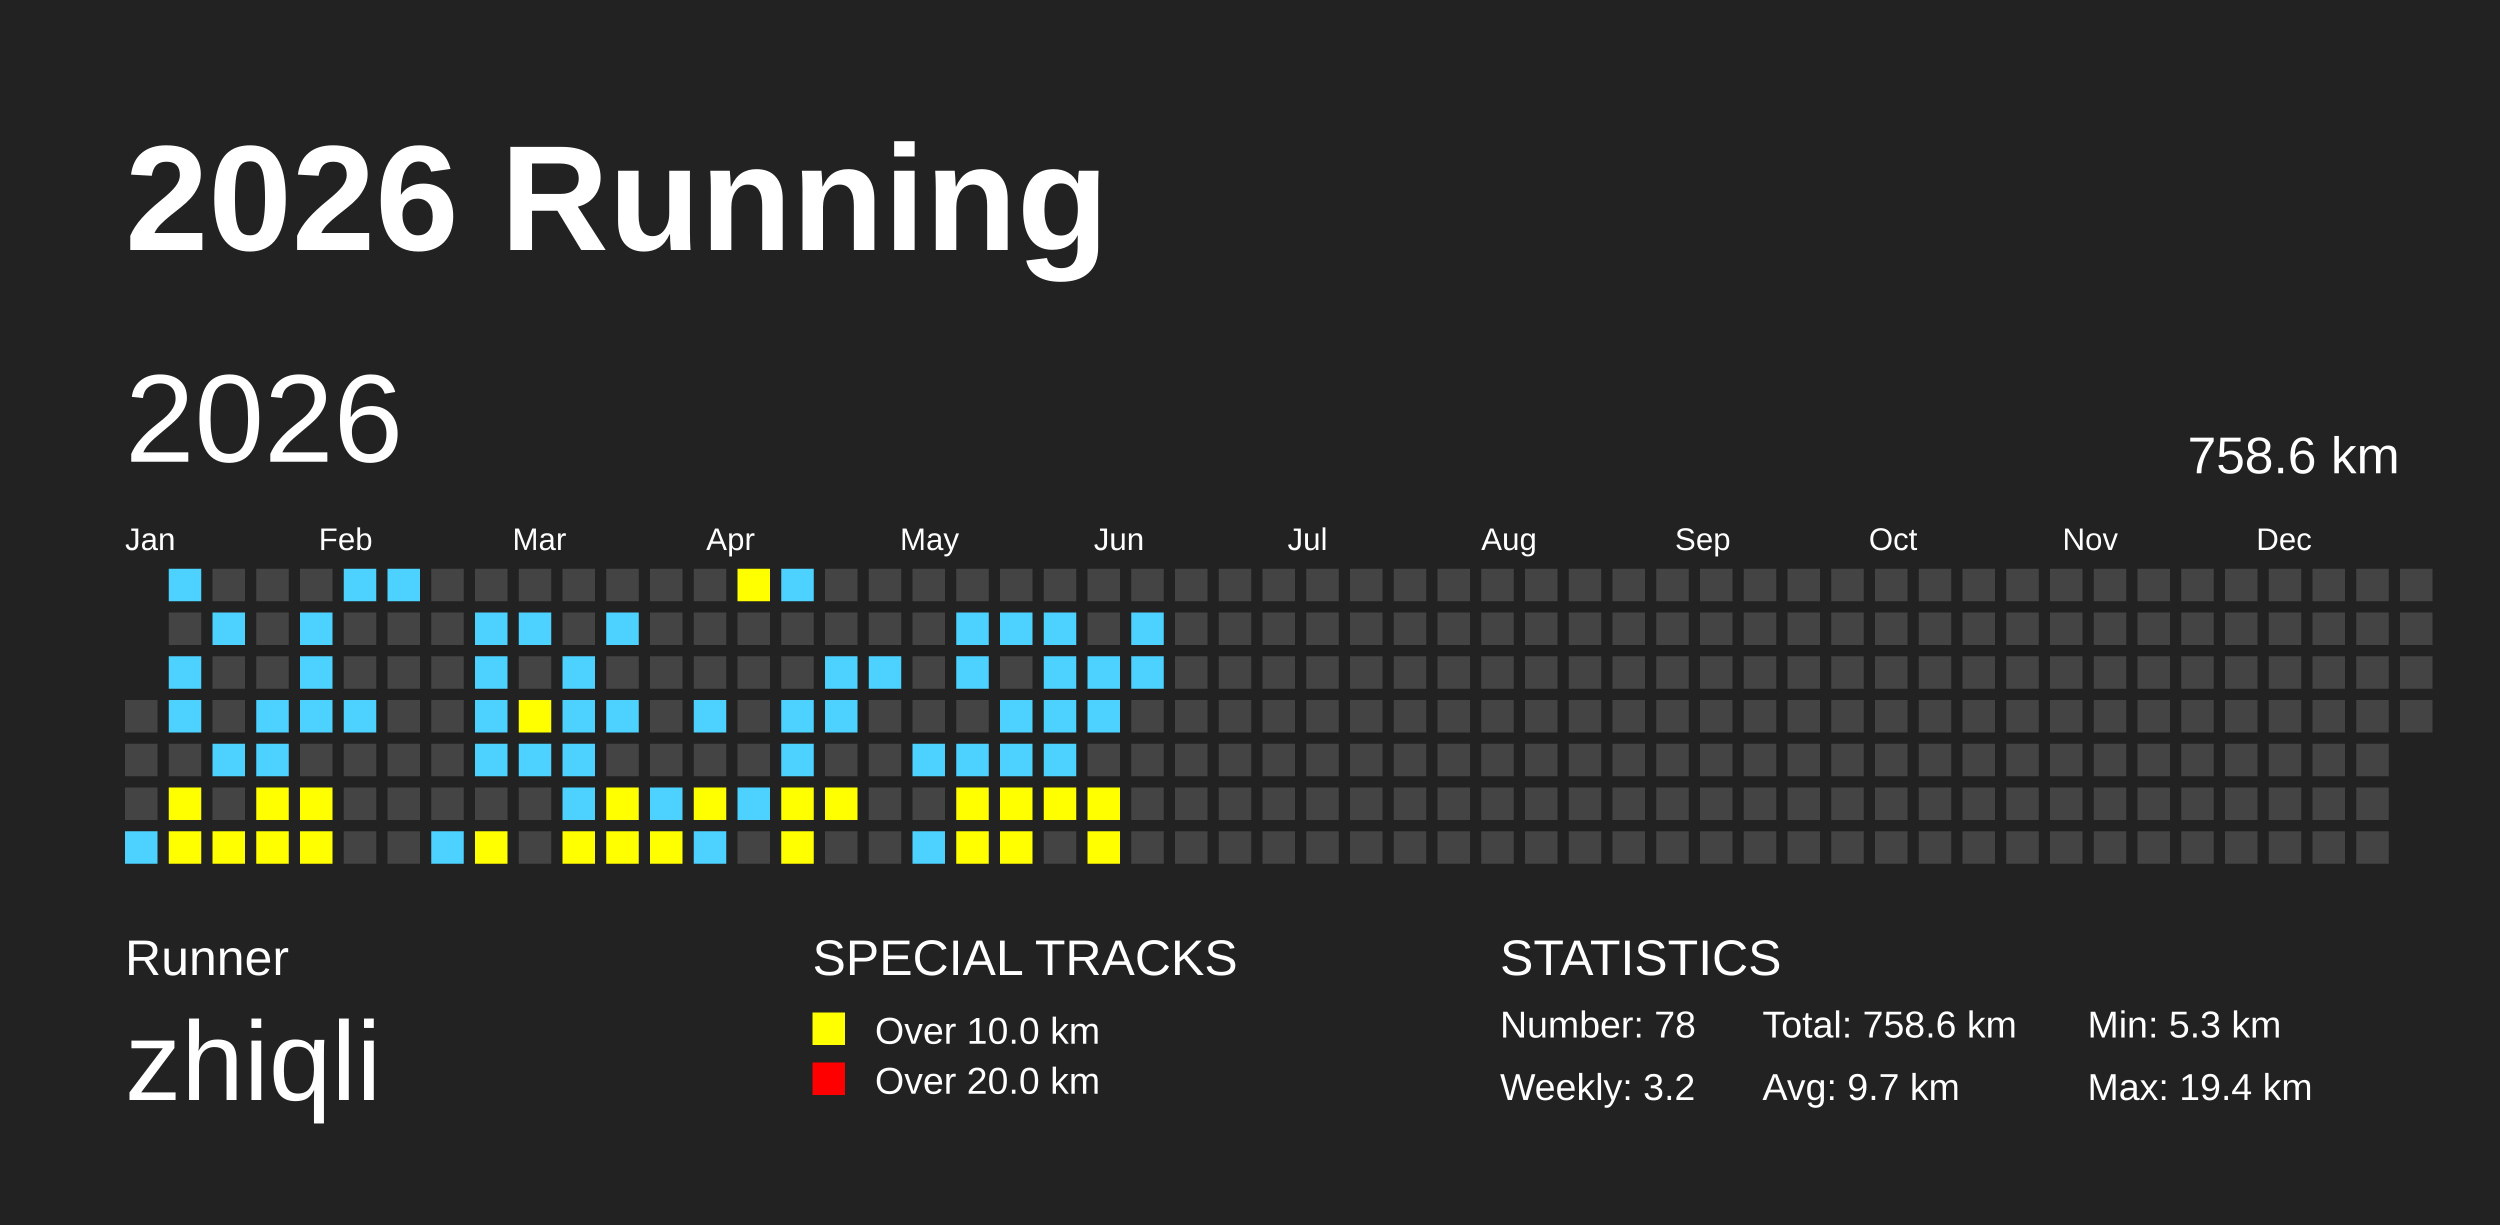
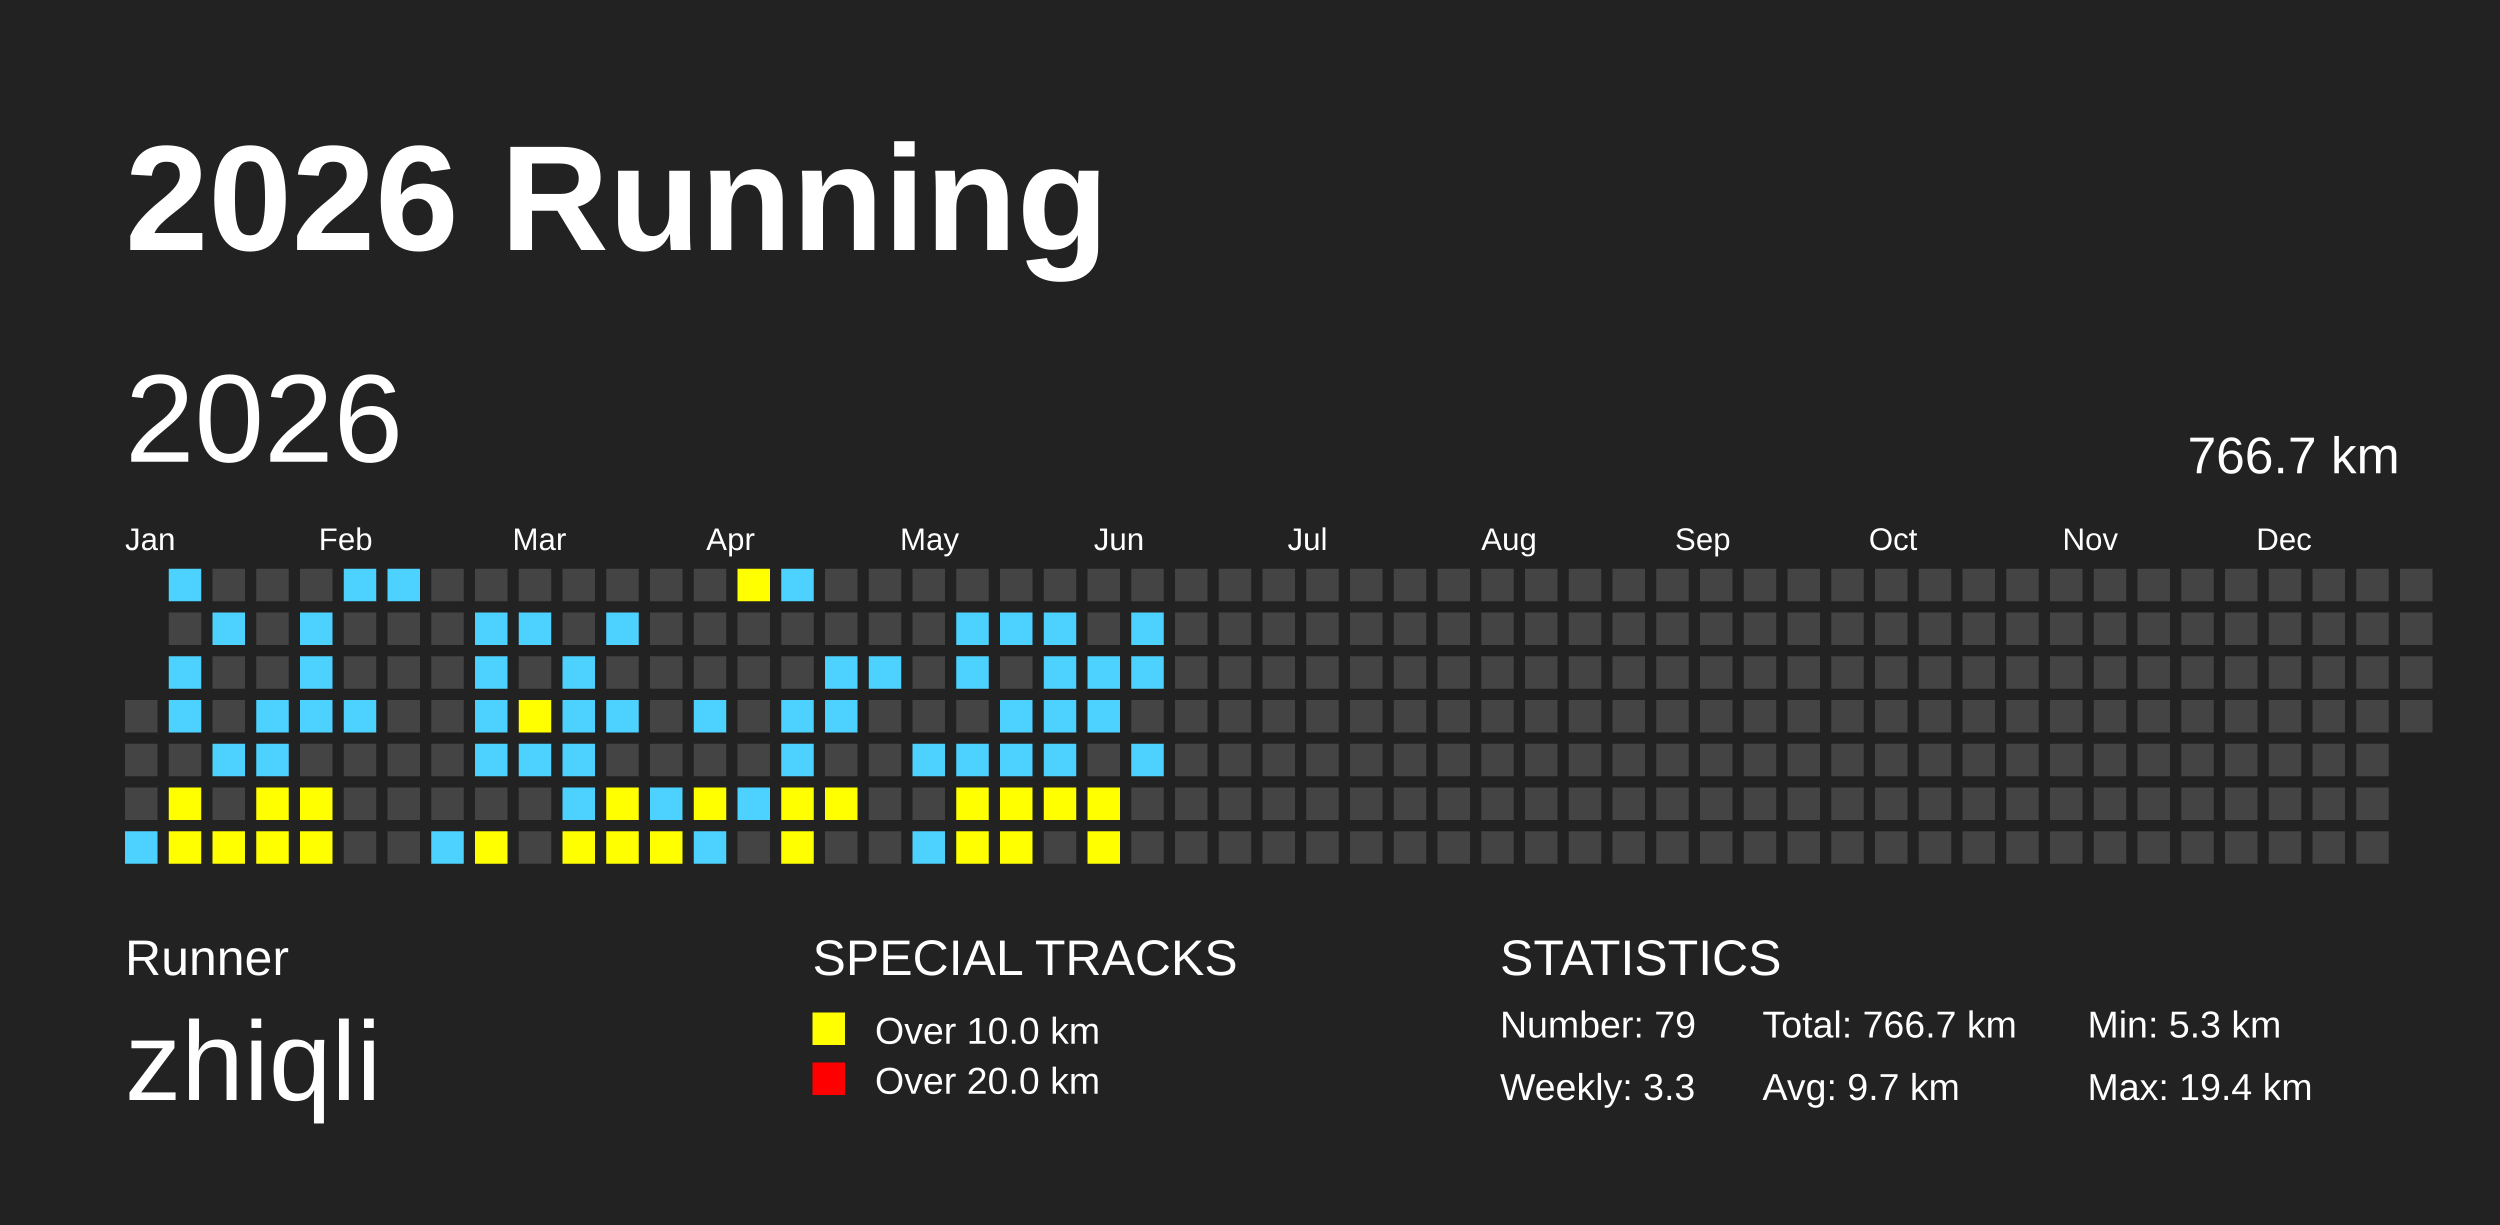
<svg xmlns="http://www.w3.org/2000/svg" baseProfile="full" height="98mm" version="1.1" viewBox="0,0,200,98" width="200mm">
  <defs />
  <rect fill="#222222" height="98" width="200" x="0" y="0" />
  <text fill="#FFFFFF" style="font-size:12px; font-family:Arial; font-weight:bold;" x="10" y="20">2026 Running</text>
  <text fill="#FFFFFF" style="font-size:4px; font-family:Arial" x="10" y="78">Runner</text>
  <text fill="#FFFFFF" style="font-size:9px; font-family:Arial" x="10" y="88">zhiqli</text>
  <text fill="#FFFFFF" style="font-size:4px; font-family:Arial" x="65" y="78">SPECIAL TRACKS</text>
  <rect fill="yellow" height="2.6" width="2.6" x="65" y="81" />
  <text fill="#FFFFFF" style="font-size:3px; font-family:Arial" x="70" y="83.5">Over 10.0 km</text>
  <rect fill="red" height="2.6" width="2.6" x="65" y="85" />
  <text fill="#FFFFFF" style="font-size:3px; font-family:Arial" x="70" y="87.5">Over 20.0 km</text>
  <text fill="#FFFFFF" style="font-size:4px; font-family:Arial" x="120" y="78">STATISTICS</text>
-   <text fill="#FFFFFF" style="font-size:3px; font-family:Arial" x="120" y="83">Number: 78</text>
-   <text fill="#FFFFFF" style="font-size:3px; font-family:Arial" x="120" y="88">Weekly: 3.2</text>
-   <text fill="#FFFFFF" style="font-size:3px; font-family:Arial" x="141" y="83">Total: 758.6 km</text>
+   <text fill="#FFFFFF" style="font-size:3px; font-family:Arial" x="120" y="83">Number: 79</text>
+   <text fill="#FFFFFF" style="font-size:3px; font-family:Arial" x="120" y="88">Weekly: 3.3</text>
+   <text fill="#FFFFFF" style="font-size:3px; font-family:Arial" x="141" y="83">Total: 766.7 km</text>
  <text fill="#FFFFFF" style="font-size:3px; font-family:Arial" x="141" y="88">Avg: 9.7 km</text>
  <text fill="#FFFFFF" style="font-size:3px; font-family:Arial" x="167" y="83">Min: 5.3 km</text>
  <text fill="#FFFFFF" style="font-size:3px; font-family:Arial" x="167" y="88">Max: 19.4 km</text>
  <text dominant-baseline="hanging" fill="#FFFFFF" style="font-size:10.0px; font-family:Arial;" x="10" y="30">2026</text>
-   <text dominant-baseline="hanging" fill="#FFFFFF" style="font-size:4.125px; font-family:Arial;" x="175" y="35">758.6 km</text>
+   <text dominant-baseline="hanging" fill="#FFFFFF" style="font-size:4.125px; font-family:Arial;" x="175" y="35">766.7 km</text>
  <text fill="#FFFFFF" style="font-size:2.5px; font-family:Arial" x="10.0" y="44">Jan</text>
  <text fill="#FFFFFF" style="font-size:2.5px; font-family:Arial" x="25.5" y="44">Feb</text>
  <text fill="#FFFFFF" style="font-size:2.5px; font-family:Arial" x="41.0" y="44">Mar</text>
  <text fill="#FFFFFF" style="font-size:2.5px; font-family:Arial" x="56.5" y="44">Apr</text>
  <text fill="#FFFFFF" style="font-size:2.5px; font-family:Arial" x="72.0" y="44">May</text>
  <text fill="#FFFFFF" style="font-size:2.5px; font-family:Arial" x="87.5" y="44">Jun</text>
  <text fill="#FFFFFF" style="font-size:2.5px; font-family:Arial" x="103.0" y="44">Jul</text>
  <text fill="#FFFFFF" style="font-size:2.5px; font-family:Arial" x="118.5" y="44">Aug</text>
  <text fill="#FFFFFF" style="font-size:2.5px; font-family:Arial" x="134.0" y="44">Sep</text>
  <text fill="#FFFFFF" style="font-size:2.5px; font-family:Arial" x="149.5" y="44">Oct</text>
  <text fill="#FFFFFF" style="font-size:2.5px; font-family:Arial" x="165.0" y="44">Nov</text>
  <text fill="#FFFFFF" style="font-size:2.5px; font-family:Arial" x="180.5" y="44">Dec</text>
  <rect fill="#444444" height="2.6" width="2.6" x="10.0" y="56.0" />
  <rect fill="#444444" height="2.6" width="2.6" x="10.0" y="59.5" />
  <rect fill="#444444" height="2.6" width="2.6" x="10.0" y="63.0" />
  <rect fill="#4DD2FF" height="2.6" width="2.6" x="10.0" y="66.5" />
  <rect fill="#4DD2FF" height="2.6" width="2.6" x="13.5" y="45.5" />
  <rect fill="#444444" height="2.6" width="2.6" x="13.5" y="49.0" />
  <rect fill="#4DD2FF" height="2.6" width="2.6" x="13.5" y="52.5" />
  <rect fill="#4DD2FF" height="2.6" width="2.6" x="13.5" y="56.0" />
  <rect fill="#444444" height="2.6" width="2.6" x="13.5" y="59.5" />
  <rect fill="yellow" height="2.6" width="2.6" x="13.5" y="63.0" />
  <rect fill="yellow" height="2.6" width="2.6" x="13.5" y="66.5" />
  <rect fill="#444444" height="2.6" width="2.6" x="17.0" y="45.5" />
  <rect fill="#4DD2FF" height="2.6" width="2.6" x="17.0" y="49.0" />
  <rect fill="#444444" height="2.6" width="2.6" x="17.0" y="52.5" />
  <rect fill="#444444" height="2.6" width="2.6" x="17.0" y="56.0" />
  <rect fill="#4DD2FF" height="2.6" width="2.6" x="17.0" y="59.5" />
  <rect fill="#444444" height="2.6" width="2.6" x="17.0" y="63.0" />
  <rect fill="yellow" height="2.6" width="2.6" x="17.0" y="66.5" />
  <rect fill="#444444" height="2.6" width="2.6" x="20.5" y="45.5" />
  <rect fill="#444444" height="2.6" width="2.6" x="20.5" y="49.0" />
  <rect fill="#444444" height="2.6" width="2.6" x="20.5" y="52.5" />
  <rect fill="#4DD2FF" height="2.6" width="2.6" x="20.5" y="56.0" />
  <rect fill="#4DD2FF" height="2.6" width="2.6" x="20.5" y="59.5" />
  <rect fill="yellow" height="2.6" width="2.6" x="20.5" y="63.0" />
  <rect fill="yellow" height="2.6" width="2.6" x="20.5" y="66.5" />
  <rect fill="#444444" height="2.6" width="2.6" x="24.0" y="45.5" />
  <rect fill="#4DD2FF" height="2.6" width="2.6" x="24.0" y="49.0" />
  <rect fill="#4DD2FF" height="2.6" width="2.6" x="24.0" y="52.5" />
  <rect fill="#4DD2FF" height="2.6" width="2.6" x="24.0" y="56.0" />
  <rect fill="#444444" height="2.6" width="2.6" x="24.0" y="59.5" />
  <rect fill="yellow" height="2.6" width="2.6" x="24.0" y="63.0" />
  <rect fill="yellow" height="2.6" width="2.6" x="24.0" y="66.5" />
  <rect fill="#4DD2FF" height="2.6" width="2.6" x="27.5" y="45.5" />
  <rect fill="#444444" height="2.6" width="2.6" x="27.5" y="49.0" />
  <rect fill="#444444" height="2.6" width="2.6" x="27.5" y="52.5" />
  <rect fill="#4DD2FF" height="2.6" width="2.6" x="27.5" y="56.0" />
  <rect fill="#444444" height="2.6" width="2.6" x="27.5" y="59.5" />
  <rect fill="#444444" height="2.6" width="2.6" x="27.5" y="63.0" />
  <rect fill="#444444" height="2.6" width="2.6" x="27.5" y="66.5" />
  <rect fill="#4DD2FF" height="2.6" width="2.6" x="31.0" y="45.5" />
  <rect fill="#444444" height="2.6" width="2.6" x="31.0" y="49.0" />
  <rect fill="#444444" height="2.6" width="2.6" x="31.0" y="52.5" />
  <rect fill="#444444" height="2.6" width="2.6" x="31.0" y="56.0" />
  <rect fill="#444444" height="2.6" width="2.6" x="31.0" y="59.5" />
  <rect fill="#444444" height="2.6" width="2.6" x="31.0" y="63.0" />
  <rect fill="#444444" height="2.6" width="2.6" x="31.0" y="66.5" />
  <rect fill="#444444" height="2.6" width="2.6" x="34.5" y="45.5" />
  <rect fill="#444444" height="2.6" width="2.6" x="34.5" y="49.0" />
  <rect fill="#444444" height="2.6" width="2.6" x="34.5" y="52.5" />
  <rect fill="#444444" height="2.6" width="2.6" x="34.5" y="56.0" />
  <rect fill="#444444" height="2.6" width="2.6" x="34.5" y="59.5" />
  <rect fill="#444444" height="2.6" width="2.6" x="34.5" y="63.0" />
  <rect fill="#4DD2FF" height="2.6" width="2.6" x="34.5" y="66.5" />
  <rect fill="#444444" height="2.6" width="2.6" x="38.0" y="45.5" />
  <rect fill="#4DD2FF" height="2.6" width="2.6" x="38.0" y="49.0" />
  <rect fill="#4DD2FF" height="2.6" width="2.6" x="38.0" y="52.5" />
  <rect fill="#4DD2FF" height="2.6" width="2.6" x="38.0" y="56.0" />
  <rect fill="#4DD2FF" height="2.6" width="2.6" x="38.0" y="59.5" />
  <rect fill="#444444" height="2.6" width="2.6" x="38.0" y="63.0" />
  <rect fill="yellow" height="2.6" width="2.6" x="38.0" y="66.5" />
  <rect fill="#444444" height="2.6" width="2.6" x="41.5" y="45.5" />
  <rect fill="#4DD2FF" height="2.6" width="2.6" x="41.5" y="49.0" />
  <rect fill="#444444" height="2.6" width="2.6" x="41.5" y="52.5" />
  <rect fill="yellow" height="2.6" width="2.6" x="41.5" y="56.0" />
  <rect fill="#4DD2FF" height="2.6" width="2.6" x="41.5" y="59.5" />
  <rect fill="#444444" height="2.6" width="2.6" x="41.5" y="63.0" />
  <rect fill="#444444" height="2.6" width="2.6" x="41.5" y="66.5" />
  <rect fill="#444444" height="2.6" width="2.6" x="45.0" y="45.5" />
  <rect fill="#444444" height="2.6" width="2.6" x="45.0" y="49.0" />
  <rect fill="#4DD2FF" height="2.6" width="2.6" x="45.0" y="52.5" />
  <rect fill="#4DD2FF" height="2.6" width="2.6" x="45.0" y="56.0" />
  <rect fill="#4DD2FF" height="2.6" width="2.6" x="45.0" y="59.5" />
  <rect fill="#4DD2FF" height="2.6" width="2.6" x="45.0" y="63.0" />
  <rect fill="yellow" height="2.6" width="2.6" x="45.0" y="66.5" />
  <rect fill="#444444" height="2.6" width="2.6" x="48.5" y="45.5" />
  <rect fill="#4DD2FF" height="2.6" width="2.6" x="48.5" y="49.0" />
  <rect fill="#444444" height="2.6" width="2.6" x="48.5" y="52.5" />
  <rect fill="#4DD2FF" height="2.6" width="2.6" x="48.5" y="56.0" />
  <rect fill="#444444" height="2.6" width="2.6" x="48.5" y="59.5" />
  <rect fill="yellow" height="2.6" width="2.6" x="48.5" y="63.0" />
  <rect fill="yellow" height="2.6" width="2.6" x="48.5" y="66.5" />
  <rect fill="#444444" height="2.6" width="2.6" x="52.0" y="45.5" />
  <rect fill="#444444" height="2.6" width="2.6" x="52.0" y="49.0" />
  <rect fill="#444444" height="2.6" width="2.6" x="52.0" y="52.5" />
  <rect fill="#444444" height="2.6" width="2.6" x="52.0" y="56.0" />
  <rect fill="#444444" height="2.6" width="2.6" x="52.0" y="59.5" />
  <rect fill="#4DD2FF" height="2.6" width="2.6" x="52.0" y="63.0" />
  <rect fill="yellow" height="2.6" width="2.6" x="52.0" y="66.5" />
  <rect fill="#444444" height="2.6" width="2.6" x="55.5" y="45.5" />
  <rect fill="#444444" height="2.6" width="2.6" x="55.5" y="49.0" />
  <rect fill="#444444" height="2.6" width="2.6" x="55.5" y="52.5" />
  <rect fill="#4DD2FF" height="2.6" width="2.6" x="55.5" y="56.0" />
  <rect fill="#444444" height="2.6" width="2.6" x="55.5" y="59.5" />
  <rect fill="yellow" height="2.6" width="2.6" x="55.5" y="63.0" />
  <rect fill="#4DD2FF" height="2.6" width="2.6" x="55.5" y="66.5" />
  <rect fill="yellow" height="2.6" width="2.6" x="59.0" y="45.5" />
  <rect fill="#444444" height="2.6" width="2.6" x="59.0" y="49.0" />
  <rect fill="#444444" height="2.6" width="2.6" x="59.0" y="52.5" />
  <rect fill="#444444" height="2.6" width="2.6" x="59.0" y="56.0" />
  <rect fill="#444444" height="2.6" width="2.6" x="59.0" y="59.5" />
  <rect fill="#4DD2FF" height="2.6" width="2.6" x="59.0" y="63.0" />
  <rect fill="#444444" height="2.6" width="2.6" x="59.0" y="66.5" />
  <rect fill="#4DD2FF" height="2.6" width="2.6" x="62.5" y="45.5" />
  <rect fill="#444444" height="2.6" width="2.6" x="62.5" y="49.0" />
  <rect fill="#444444" height="2.6" width="2.6" x="62.5" y="52.5" />
  <rect fill="#4DD2FF" height="2.6" width="2.6" x="62.5" y="56.0" />
  <rect fill="#4DD2FF" height="2.6" width="2.6" x="62.5" y="59.5" />
  <rect fill="yellow" height="2.6" width="2.6" x="62.5" y="63.0" />
  <rect fill="yellow" height="2.6" width="2.6" x="62.5" y="66.5" />
  <rect fill="#444444" height="2.6" width="2.6" x="66.0" y="45.5" />
  <rect fill="#444444" height="2.6" width="2.6" x="66.0" y="49.0" />
  <rect fill="#4DD2FF" height="2.6" width="2.6" x="66.0" y="52.5" />
  <rect fill="#4DD2FF" height="2.6" width="2.6" x="66.0" y="56.0" />
  <rect fill="#444444" height="2.6" width="2.6" x="66.0" y="59.5" />
  <rect fill="yellow" height="2.6" width="2.6" x="66.0" y="63.0" />
  <rect fill="#444444" height="2.6" width="2.6" x="66.0" y="66.5" />
  <rect fill="#444444" height="2.6" width="2.6" x="69.5" y="45.5" />
  <rect fill="#444444" height="2.6" width="2.6" x="69.5" y="49.0" />
  <rect fill="#4DD2FF" height="2.6" width="2.6" x="69.5" y="52.5" />
  <rect fill="#444444" height="2.6" width="2.6" x="69.5" y="56.0" />
  <rect fill="#444444" height="2.6" width="2.6" x="69.5" y="59.5" />
  <rect fill="#444444" height="2.6" width="2.6" x="69.5" y="63.0" />
  <rect fill="#444444" height="2.6" width="2.6" x="69.5" y="66.5" />
  <rect fill="#444444" height="2.6" width="2.6" x="73.0" y="45.5" />
  <rect fill="#444444" height="2.6" width="2.6" x="73.0" y="49.0" />
  <rect fill="#444444" height="2.6" width="2.6" x="73.0" y="52.5" />
  <rect fill="#444444" height="2.6" width="2.6" x="73.0" y="56.0" />
  <rect fill="#4DD2FF" height="2.6" width="2.6" x="73.0" y="59.5" />
  <rect fill="#444444" height="2.6" width="2.6" x="73.0" y="63.0" />
  <rect fill="#4DD2FF" height="2.6" width="2.6" x="73.0" y="66.5" />
  <rect fill="#444444" height="2.6" width="2.6" x="76.5" y="45.5" />
  <rect fill="#4DD2FF" height="2.6" width="2.6" x="76.5" y="49.0" />
  <rect fill="#4DD2FF" height="2.6" width="2.6" x="76.5" y="52.5" />
  <rect fill="#444444" height="2.6" width="2.6" x="76.5" y="56.0" />
  <rect fill="#4DD2FF" height="2.6" width="2.6" x="76.5" y="59.5" />
  <rect fill="yellow" height="2.6" width="2.6" x="76.5" y="63.0" />
  <rect fill="yellow" height="2.6" width="2.6" x="76.5" y="66.5" />
  <rect fill="#444444" height="2.6" width="2.6" x="80.0" y="45.5" />
  <rect fill="#4DD2FF" height="2.6" width="2.6" x="80.0" y="49.0" />
  <rect fill="#444444" height="2.6" width="2.6" x="80.0" y="52.5" />
  <rect fill="#4DD2FF" height="2.6" width="2.6" x="80.0" y="56.0" />
  <rect fill="#4DD2FF" height="2.6" width="2.6" x="80.0" y="59.5" />
  <rect fill="yellow" height="2.6" width="2.6" x="80.0" y="63.0" />
  <rect fill="yellow" height="2.6" width="2.6" x="80.0" y="66.5" />
  <rect fill="#444444" height="2.6" width="2.6" x="83.5" y="45.5" />
  <rect fill="#4DD2FF" height="2.6" width="2.6" x="83.5" y="49.0" />
  <rect fill="#4DD2FF" height="2.6" width="2.6" x="83.5" y="52.5" />
  <rect fill="#4DD2FF" height="2.6" width="2.6" x="83.5" y="56.0" />
  <rect fill="#4DD2FF" height="2.6" width="2.6" x="83.5" y="59.5" />
  <rect fill="yellow" height="2.6" width="2.6" x="83.5" y="63.0" />
  <rect fill="#444444" height="2.6" width="2.6" x="83.5" y="66.5" />
  <rect fill="#444444" height="2.6" width="2.6" x="87.0" y="45.5" />
  <rect fill="#444444" height="2.6" width="2.6" x="87.0" y="49.0" />
  <rect fill="#4DD2FF" height="2.6" width="2.6" x="87.0" y="52.5" />
  <rect fill="#4DD2FF" height="2.6" width="2.6" x="87.0" y="56.0" />
  <rect fill="#444444" height="2.6" width="2.6" x="87.0" y="59.5" />
  <rect fill="yellow" height="2.6" width="2.6" x="87.0" y="63.0" />
  <rect fill="yellow" height="2.6" width="2.6" x="87.0" y="66.5" />
  <rect fill="#444444" height="2.6" width="2.6" x="90.5" y="45.5" />
  <rect fill="#4DD2FF" height="2.6" width="2.6" x="90.5" y="49.0" />
  <rect fill="#4DD2FF" height="2.6" width="2.6" x="90.5" y="52.5" />
  <rect fill="#444444" height="2.6" width="2.6" x="90.5" y="56.0" />
-   <rect fill="#444444" height="2.6" width="2.6" x="90.5" y="59.5" />
+   <rect fill="#4DD2FF" height="2.6" width="2.6" x="90.5" y="59.5" />
  <rect fill="#444444" height="2.6" width="2.6" x="90.5" y="63.0" />
  <rect fill="#444444" height="2.6" width="2.6" x="90.5" y="66.5" />
  <rect fill="#444444" height="2.6" width="2.6" x="94.0" y="45.5" />
  <rect fill="#444444" height="2.6" width="2.6" x="94.0" y="49.0" />
  <rect fill="#444444" height="2.6" width="2.6" x="94.0" y="52.5" />
  <rect fill="#444444" height="2.6" width="2.6" x="94.0" y="56.0" />
  <rect fill="#444444" height="2.6" width="2.6" x="94.0" y="59.5" />
  <rect fill="#444444" height="2.6" width="2.6" x="94.0" y="63.0" />
  <rect fill="#444444" height="2.6" width="2.6" x="94.0" y="66.5" />
  <rect fill="#444444" height="2.6" width="2.6" x="97.5" y="45.5" />
  <rect fill="#444444" height="2.6" width="2.6" x="97.5" y="49.0" />
  <rect fill="#444444" height="2.6" width="2.6" x="97.5" y="52.5" />
  <rect fill="#444444" height="2.6" width="2.6" x="97.5" y="56.0" />
  <rect fill="#444444" height="2.6" width="2.6" x="97.5" y="59.5" />
  <rect fill="#444444" height="2.6" width="2.6" x="97.5" y="63.0" />
  <rect fill="#444444" height="2.6" width="2.6" x="97.5" y="66.5" />
  <rect fill="#444444" height="2.6" width="2.6" x="101.0" y="45.5" />
  <rect fill="#444444" height="2.6" width="2.6" x="101.0" y="49.0" />
  <rect fill="#444444" height="2.6" width="2.6" x="101.0" y="52.5" />
  <rect fill="#444444" height="2.6" width="2.6" x="101.0" y="56.0" />
  <rect fill="#444444" height="2.6" width="2.6" x="101.0" y="59.5" />
  <rect fill="#444444" height="2.6" width="2.6" x="101.0" y="63.0" />
  <rect fill="#444444" height="2.6" width="2.6" x="101.0" y="66.5" />
  <rect fill="#444444" height="2.6" width="2.6" x="104.5" y="45.5" />
  <rect fill="#444444" height="2.6" width="2.6" x="104.5" y="49.0" />
  <rect fill="#444444" height="2.6" width="2.6" x="104.5" y="52.5" />
  <rect fill="#444444" height="2.6" width="2.6" x="104.5" y="56.0" />
  <rect fill="#444444" height="2.6" width="2.6" x="104.5" y="59.5" />
  <rect fill="#444444" height="2.6" width="2.6" x="104.5" y="63.0" />
  <rect fill="#444444" height="2.6" width="2.6" x="104.5" y="66.5" />
  <rect fill="#444444" height="2.6" width="2.6" x="108.0" y="45.5" />
  <rect fill="#444444" height="2.6" width="2.6" x="108.0" y="49.0" />
  <rect fill="#444444" height="2.6" width="2.6" x="108.0" y="52.5" />
  <rect fill="#444444" height="2.6" width="2.6" x="108.0" y="56.0" />
  <rect fill="#444444" height="2.6" width="2.6" x="108.0" y="59.5" />
  <rect fill="#444444" height="2.6" width="2.6" x="108.0" y="63.0" />
  <rect fill="#444444" height="2.6" width="2.6" x="108.0" y="66.5" />
  <rect fill="#444444" height="2.6" width="2.6" x="111.5" y="45.5" />
  <rect fill="#444444" height="2.6" width="2.6" x="111.5" y="49.0" />
  <rect fill="#444444" height="2.6" width="2.6" x="111.5" y="52.5" />
  <rect fill="#444444" height="2.6" width="2.6" x="111.5" y="56.0" />
  <rect fill="#444444" height="2.6" width="2.6" x="111.5" y="59.5" />
  <rect fill="#444444" height="2.6" width="2.6" x="111.5" y="63.0" />
  <rect fill="#444444" height="2.6" width="2.6" x="111.5" y="66.5" />
  <rect fill="#444444" height="2.6" width="2.6" x="115.0" y="45.5" />
  <rect fill="#444444" height="2.6" width="2.6" x="115.0" y="49.0" />
  <rect fill="#444444" height="2.6" width="2.6" x="115.0" y="52.5" />
  <rect fill="#444444" height="2.6" width="2.6" x="115.0" y="56.0" />
  <rect fill="#444444" height="2.6" width="2.6" x="115.0" y="59.5" />
  <rect fill="#444444" height="2.6" width="2.6" x="115.0" y="63.0" />
  <rect fill="#444444" height="2.6" width="2.6" x="115.0" y="66.5" />
  <rect fill="#444444" height="2.6" width="2.6" x="118.5" y="45.5" />
  <rect fill="#444444" height="2.6" width="2.6" x="118.5" y="49.0" />
  <rect fill="#444444" height="2.6" width="2.6" x="118.5" y="52.5" />
  <rect fill="#444444" height="2.6" width="2.6" x="118.5" y="56.0" />
  <rect fill="#444444" height="2.6" width="2.6" x="118.5" y="59.5" />
  <rect fill="#444444" height="2.6" width="2.6" x="118.5" y="63.0" />
  <rect fill="#444444" height="2.6" width="2.6" x="118.5" y="66.5" />
  <rect fill="#444444" height="2.6" width="2.6" x="122.0" y="45.5" />
  <rect fill="#444444" height="2.6" width="2.6" x="122.0" y="49.0" />
  <rect fill="#444444" height="2.6" width="2.6" x="122.0" y="52.5" />
  <rect fill="#444444" height="2.6" width="2.6" x="122.0" y="56.0" />
  <rect fill="#444444" height="2.6" width="2.6" x="122.0" y="59.5" />
  <rect fill="#444444" height="2.6" width="2.6" x="122.0" y="63.0" />
  <rect fill="#444444" height="2.6" width="2.6" x="122.0" y="66.5" />
  <rect fill="#444444" height="2.6" width="2.6" x="125.5" y="45.5" />
  <rect fill="#444444" height="2.6" width="2.6" x="125.5" y="49.0" />
  <rect fill="#444444" height="2.6" width="2.6" x="125.5" y="52.5" />
  <rect fill="#444444" height="2.6" width="2.6" x="125.5" y="56.0" />
  <rect fill="#444444" height="2.6" width="2.6" x="125.5" y="59.5" />
  <rect fill="#444444" height="2.6" width="2.6" x="125.5" y="63.0" />
  <rect fill="#444444" height="2.6" width="2.6" x="125.5" y="66.5" />
  <rect fill="#444444" height="2.6" width="2.6" x="129.0" y="45.5" />
  <rect fill="#444444" height="2.6" width="2.6" x="129.0" y="49.0" />
  <rect fill="#444444" height="2.6" width="2.6" x="129.0" y="52.5" />
  <rect fill="#444444" height="2.6" width="2.6" x="129.0" y="56.0" />
  <rect fill="#444444" height="2.6" width="2.6" x="129.0" y="59.5" />
  <rect fill="#444444" height="2.6" width="2.6" x="129.0" y="63.0" />
  <rect fill="#444444" height="2.6" width="2.6" x="129.0" y="66.5" />
  <rect fill="#444444" height="2.6" width="2.6" x="132.5" y="45.5" />
  <rect fill="#444444" height="2.6" width="2.6" x="132.5" y="49.0" />
  <rect fill="#444444" height="2.6" width="2.6" x="132.5" y="52.5" />
  <rect fill="#444444" height="2.6" width="2.6" x="132.5" y="56.0" />
  <rect fill="#444444" height="2.6" width="2.6" x="132.5" y="59.5" />
  <rect fill="#444444" height="2.6" width="2.6" x="132.5" y="63.0" />
  <rect fill="#444444" height="2.6" width="2.6" x="132.5" y="66.5" />
  <rect fill="#444444" height="2.6" width="2.6" x="136.0" y="45.5" />
  <rect fill="#444444" height="2.6" width="2.6" x="136.0" y="49.0" />
  <rect fill="#444444" height="2.6" width="2.6" x="136.0" y="52.5" />
  <rect fill="#444444" height="2.6" width="2.6" x="136.0" y="56.0" />
  <rect fill="#444444" height="2.6" width="2.6" x="136.0" y="59.5" />
  <rect fill="#444444" height="2.6" width="2.6" x="136.0" y="63.0" />
  <rect fill="#444444" height="2.6" width="2.6" x="136.0" y="66.5" />
  <rect fill="#444444" height="2.6" width="2.6" x="139.5" y="45.5" />
  <rect fill="#444444" height="2.6" width="2.6" x="139.5" y="49.0" />
  <rect fill="#444444" height="2.6" width="2.6" x="139.5" y="52.5" />
  <rect fill="#444444" height="2.6" width="2.6" x="139.5" y="56.0" />
  <rect fill="#444444" height="2.6" width="2.6" x="139.5" y="59.5" />
  <rect fill="#444444" height="2.6" width="2.6" x="139.5" y="63.0" />
  <rect fill="#444444" height="2.6" width="2.6" x="139.5" y="66.5" />
  <rect fill="#444444" height="2.6" width="2.6" x="143.0" y="45.5" />
  <rect fill="#444444" height="2.6" width="2.6" x="143.0" y="49.0" />
  <rect fill="#444444" height="2.6" width="2.6" x="143.0" y="52.5" />
  <rect fill="#444444" height="2.6" width="2.6" x="143.0" y="56.0" />
  <rect fill="#444444" height="2.6" width="2.6" x="143.0" y="59.5" />
  <rect fill="#444444" height="2.6" width="2.6" x="143.0" y="63.0" />
  <rect fill="#444444" height="2.6" width="2.6" x="143.0" y="66.5" />
  <rect fill="#444444" height="2.6" width="2.6" x="146.5" y="45.5" />
  <rect fill="#444444" height="2.6" width="2.6" x="146.5" y="49.0" />
  <rect fill="#444444" height="2.6" width="2.6" x="146.5" y="52.5" />
  <rect fill="#444444" height="2.6" width="2.6" x="146.5" y="56.0" />
  <rect fill="#444444" height="2.6" width="2.6" x="146.5" y="59.5" />
  <rect fill="#444444" height="2.6" width="2.6" x="146.5" y="63.0" />
  <rect fill="#444444" height="2.6" width="2.6" x="146.5" y="66.5" />
  <rect fill="#444444" height="2.6" width="2.6" x="150.0" y="45.5" />
  <rect fill="#444444" height="2.6" width="2.6" x="150.0" y="49.0" />
  <rect fill="#444444" height="2.6" width="2.6" x="150.0" y="52.5" />
  <rect fill="#444444" height="2.6" width="2.6" x="150.0" y="56.0" />
  <rect fill="#444444" height="2.6" width="2.6" x="150.0" y="59.5" />
  <rect fill="#444444" height="2.6" width="2.6" x="150.0" y="63.0" />
  <rect fill="#444444" height="2.6" width="2.6" x="150.0" y="66.5" />
  <rect fill="#444444" height="2.6" width="2.6" x="153.5" y="45.5" />
  <rect fill="#444444" height="2.6" width="2.6" x="153.5" y="49.0" />
  <rect fill="#444444" height="2.6" width="2.6" x="153.5" y="52.5" />
  <rect fill="#444444" height="2.6" width="2.6" x="153.5" y="56.0" />
  <rect fill="#444444" height="2.6" width="2.6" x="153.5" y="59.5" />
  <rect fill="#444444" height="2.6" width="2.6" x="153.5" y="63.0" />
  <rect fill="#444444" height="2.6" width="2.6" x="153.5" y="66.5" />
  <rect fill="#444444" height="2.6" width="2.6" x="157.0" y="45.5" />
  <rect fill="#444444" height="2.6" width="2.6" x="157.0" y="49.0" />
  <rect fill="#444444" height="2.6" width="2.6" x="157.0" y="52.5" />
  <rect fill="#444444" height="2.6" width="2.6" x="157.0" y="56.0" />
  <rect fill="#444444" height="2.6" width="2.6" x="157.0" y="59.5" />
  <rect fill="#444444" height="2.6" width="2.6" x="157.0" y="63.0" />
  <rect fill="#444444" height="2.6" width="2.6" x="157.0" y="66.5" />
  <rect fill="#444444" height="2.6" width="2.6" x="160.5" y="45.5" />
  <rect fill="#444444" height="2.6" width="2.6" x="160.5" y="49.0" />
  <rect fill="#444444" height="2.6" width="2.6" x="160.5" y="52.5" />
  <rect fill="#444444" height="2.6" width="2.6" x="160.5" y="56.0" />
  <rect fill="#444444" height="2.6" width="2.6" x="160.5" y="59.5" />
  <rect fill="#444444" height="2.6" width="2.6" x="160.5" y="63.0" />
  <rect fill="#444444" height="2.6" width="2.6" x="160.5" y="66.5" />
  <rect fill="#444444" height="2.6" width="2.6" x="164.0" y="45.5" />
  <rect fill="#444444" height="2.6" width="2.6" x="164.0" y="49.0" />
  <rect fill="#444444" height="2.6" width="2.6" x="164.0" y="52.5" />
  <rect fill="#444444" height="2.6" width="2.6" x="164.0" y="56.0" />
  <rect fill="#444444" height="2.6" width="2.6" x="164.0" y="59.5" />
  <rect fill="#444444" height="2.6" width="2.6" x="164.0" y="63.0" />
  <rect fill="#444444" height="2.6" width="2.6" x="164.0" y="66.5" />
  <rect fill="#444444" height="2.6" width="2.6" x="167.5" y="45.5" />
  <rect fill="#444444" height="2.6" width="2.6" x="167.5" y="49.0" />
  <rect fill="#444444" height="2.6" width="2.6" x="167.5" y="52.5" />
  <rect fill="#444444" height="2.6" width="2.6" x="167.5" y="56.0" />
  <rect fill="#444444" height="2.6" width="2.6" x="167.5" y="59.5" />
  <rect fill="#444444" height="2.6" width="2.6" x="167.5" y="63.0" />
  <rect fill="#444444" height="2.6" width="2.6" x="167.5" y="66.5" />
  <rect fill="#444444" height="2.6" width="2.6" x="171.0" y="45.5" />
  <rect fill="#444444" height="2.6" width="2.6" x="171.0" y="49.0" />
  <rect fill="#444444" height="2.6" width="2.6" x="171.0" y="52.5" />
  <rect fill="#444444" height="2.6" width="2.6" x="171.0" y="56.0" />
  <rect fill="#444444" height="2.6" width="2.6" x="171.0" y="59.5" />
  <rect fill="#444444" height="2.6" width="2.6" x="171.0" y="63.0" />
  <rect fill="#444444" height="2.6" width="2.6" x="171.0" y="66.5" />
  <rect fill="#444444" height="2.6" width="2.6" x="174.5" y="45.5" />
  <rect fill="#444444" height="2.6" width="2.6" x="174.5" y="49.0" />
  <rect fill="#444444" height="2.6" width="2.6" x="174.5" y="52.5" />
  <rect fill="#444444" height="2.6" width="2.6" x="174.5" y="56.0" />
  <rect fill="#444444" height="2.6" width="2.6" x="174.5" y="59.5" />
  <rect fill="#444444" height="2.6" width="2.6" x="174.5" y="63.0" />
  <rect fill="#444444" height="2.6" width="2.6" x="174.5" y="66.5" />
  <rect fill="#444444" height="2.6" width="2.6" x="178.0" y="45.5" />
  <rect fill="#444444" height="2.6" width="2.6" x="178.0" y="49.0" />
  <rect fill="#444444" height="2.6" width="2.6" x="178.0" y="52.5" />
  <rect fill="#444444" height="2.6" width="2.6" x="178.0" y="56.0" />
  <rect fill="#444444" height="2.6" width="2.6" x="178.0" y="59.5" />
  <rect fill="#444444" height="2.6" width="2.6" x="178.0" y="63.0" />
  <rect fill="#444444" height="2.6" width="2.6" x="178.0" y="66.5" />
  <rect fill="#444444" height="2.6" width="2.6" x="181.5" y="45.5" />
  <rect fill="#444444" height="2.6" width="2.6" x="181.5" y="49.0" />
  <rect fill="#444444" height="2.6" width="2.6" x="181.5" y="52.5" />
  <rect fill="#444444" height="2.6" width="2.6" x="181.5" y="56.0" />
  <rect fill="#444444" height="2.6" width="2.6" x="181.5" y="59.5" />
  <rect fill="#444444" height="2.6" width="2.6" x="181.5" y="63.0" />
  <rect fill="#444444" height="2.6" width="2.6" x="181.5" y="66.5" />
  <rect fill="#444444" height="2.6" width="2.6" x="185.0" y="45.5" />
  <rect fill="#444444" height="2.6" width="2.6" x="185.0" y="49.0" />
  <rect fill="#444444" height="2.6" width="2.6" x="185.0" y="52.5" />
  <rect fill="#444444" height="2.6" width="2.6" x="185.0" y="56.0" />
  <rect fill="#444444" height="2.6" width="2.6" x="185.0" y="59.5" />
  <rect fill="#444444" height="2.6" width="2.6" x="185.0" y="63.0" />
  <rect fill="#444444" height="2.6" width="2.6" x="185.0" y="66.5" />
  <rect fill="#444444" height="2.6" width="2.6" x="188.5" y="45.5" />
  <rect fill="#444444" height="2.6" width="2.6" x="188.5" y="49.0" />
  <rect fill="#444444" height="2.6" width="2.6" x="188.5" y="52.5" />
  <rect fill="#444444" height="2.6" width="2.6" x="188.5" y="56.0" />
  <rect fill="#444444" height="2.6" width="2.6" x="188.5" y="59.5" />
  <rect fill="#444444" height="2.6" width="2.6" x="188.5" y="63.0" />
  <rect fill="#444444" height="2.6" width="2.6" x="188.5" y="66.5" />
  <rect fill="#444444" height="2.6" width="2.6" x="192.0" y="45.5" />
  <rect fill="#444444" height="2.6" width="2.6" x="192.0" y="49.0" />
  <rect fill="#444444" height="2.6" width="2.6" x="192.0" y="52.5" />
  <rect fill="#444444" height="2.6" width="2.6" x="192.0" y="56.0" />
</svg>
